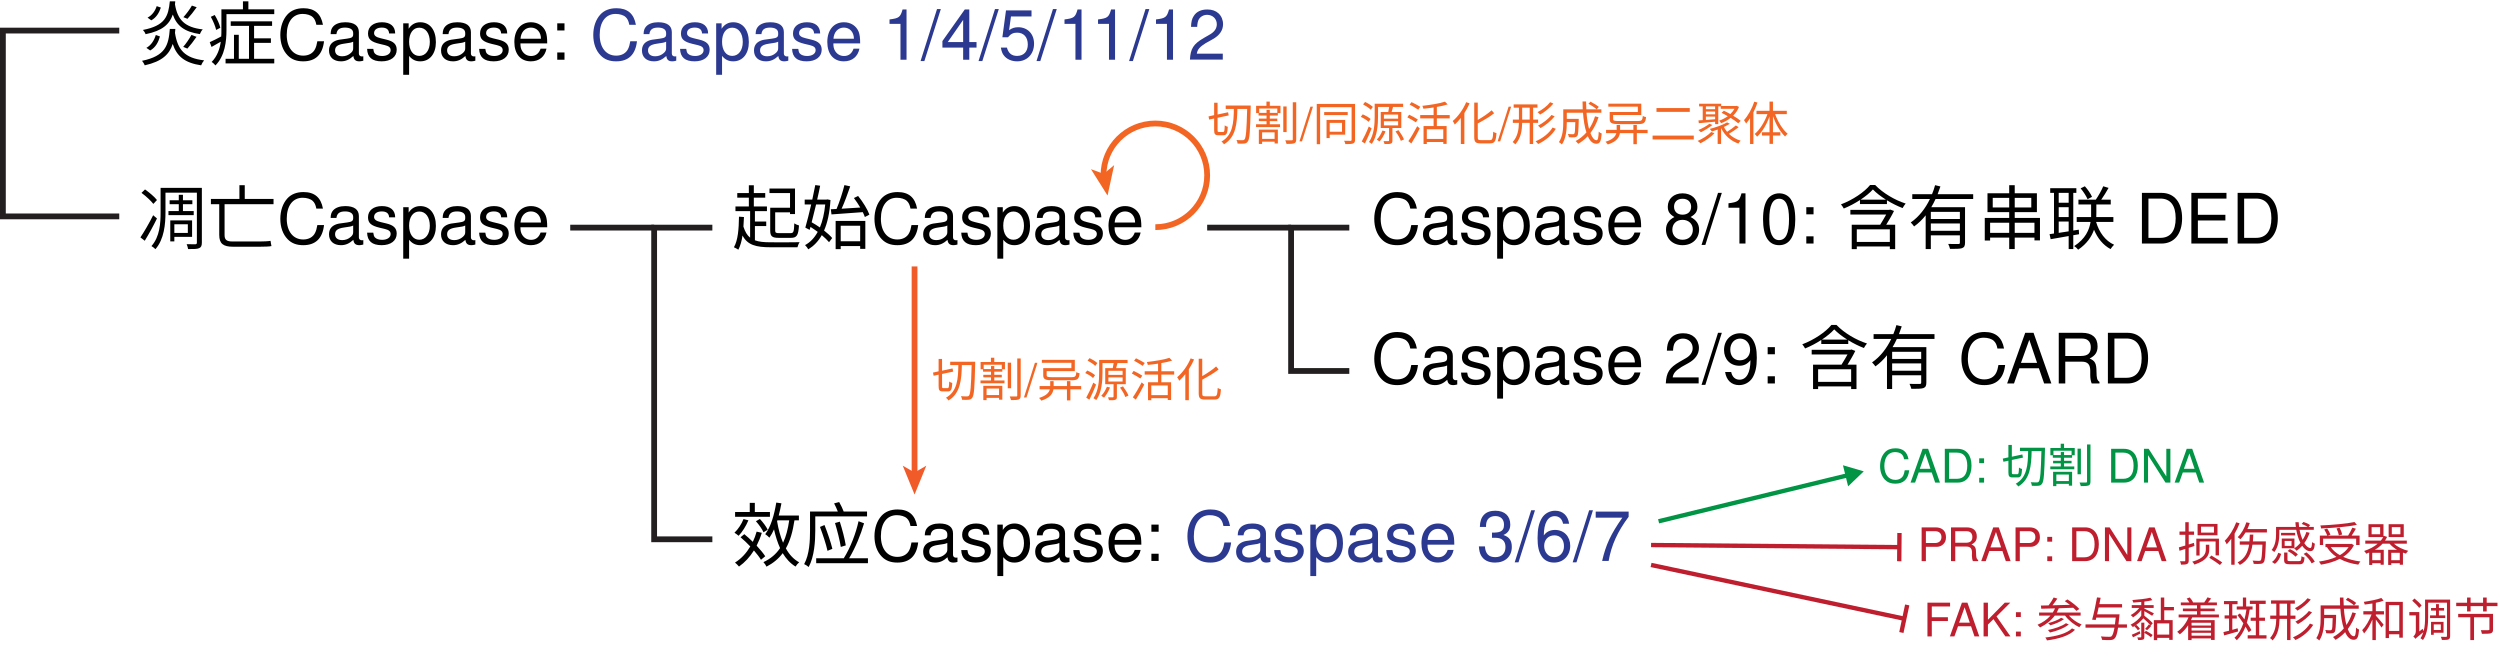
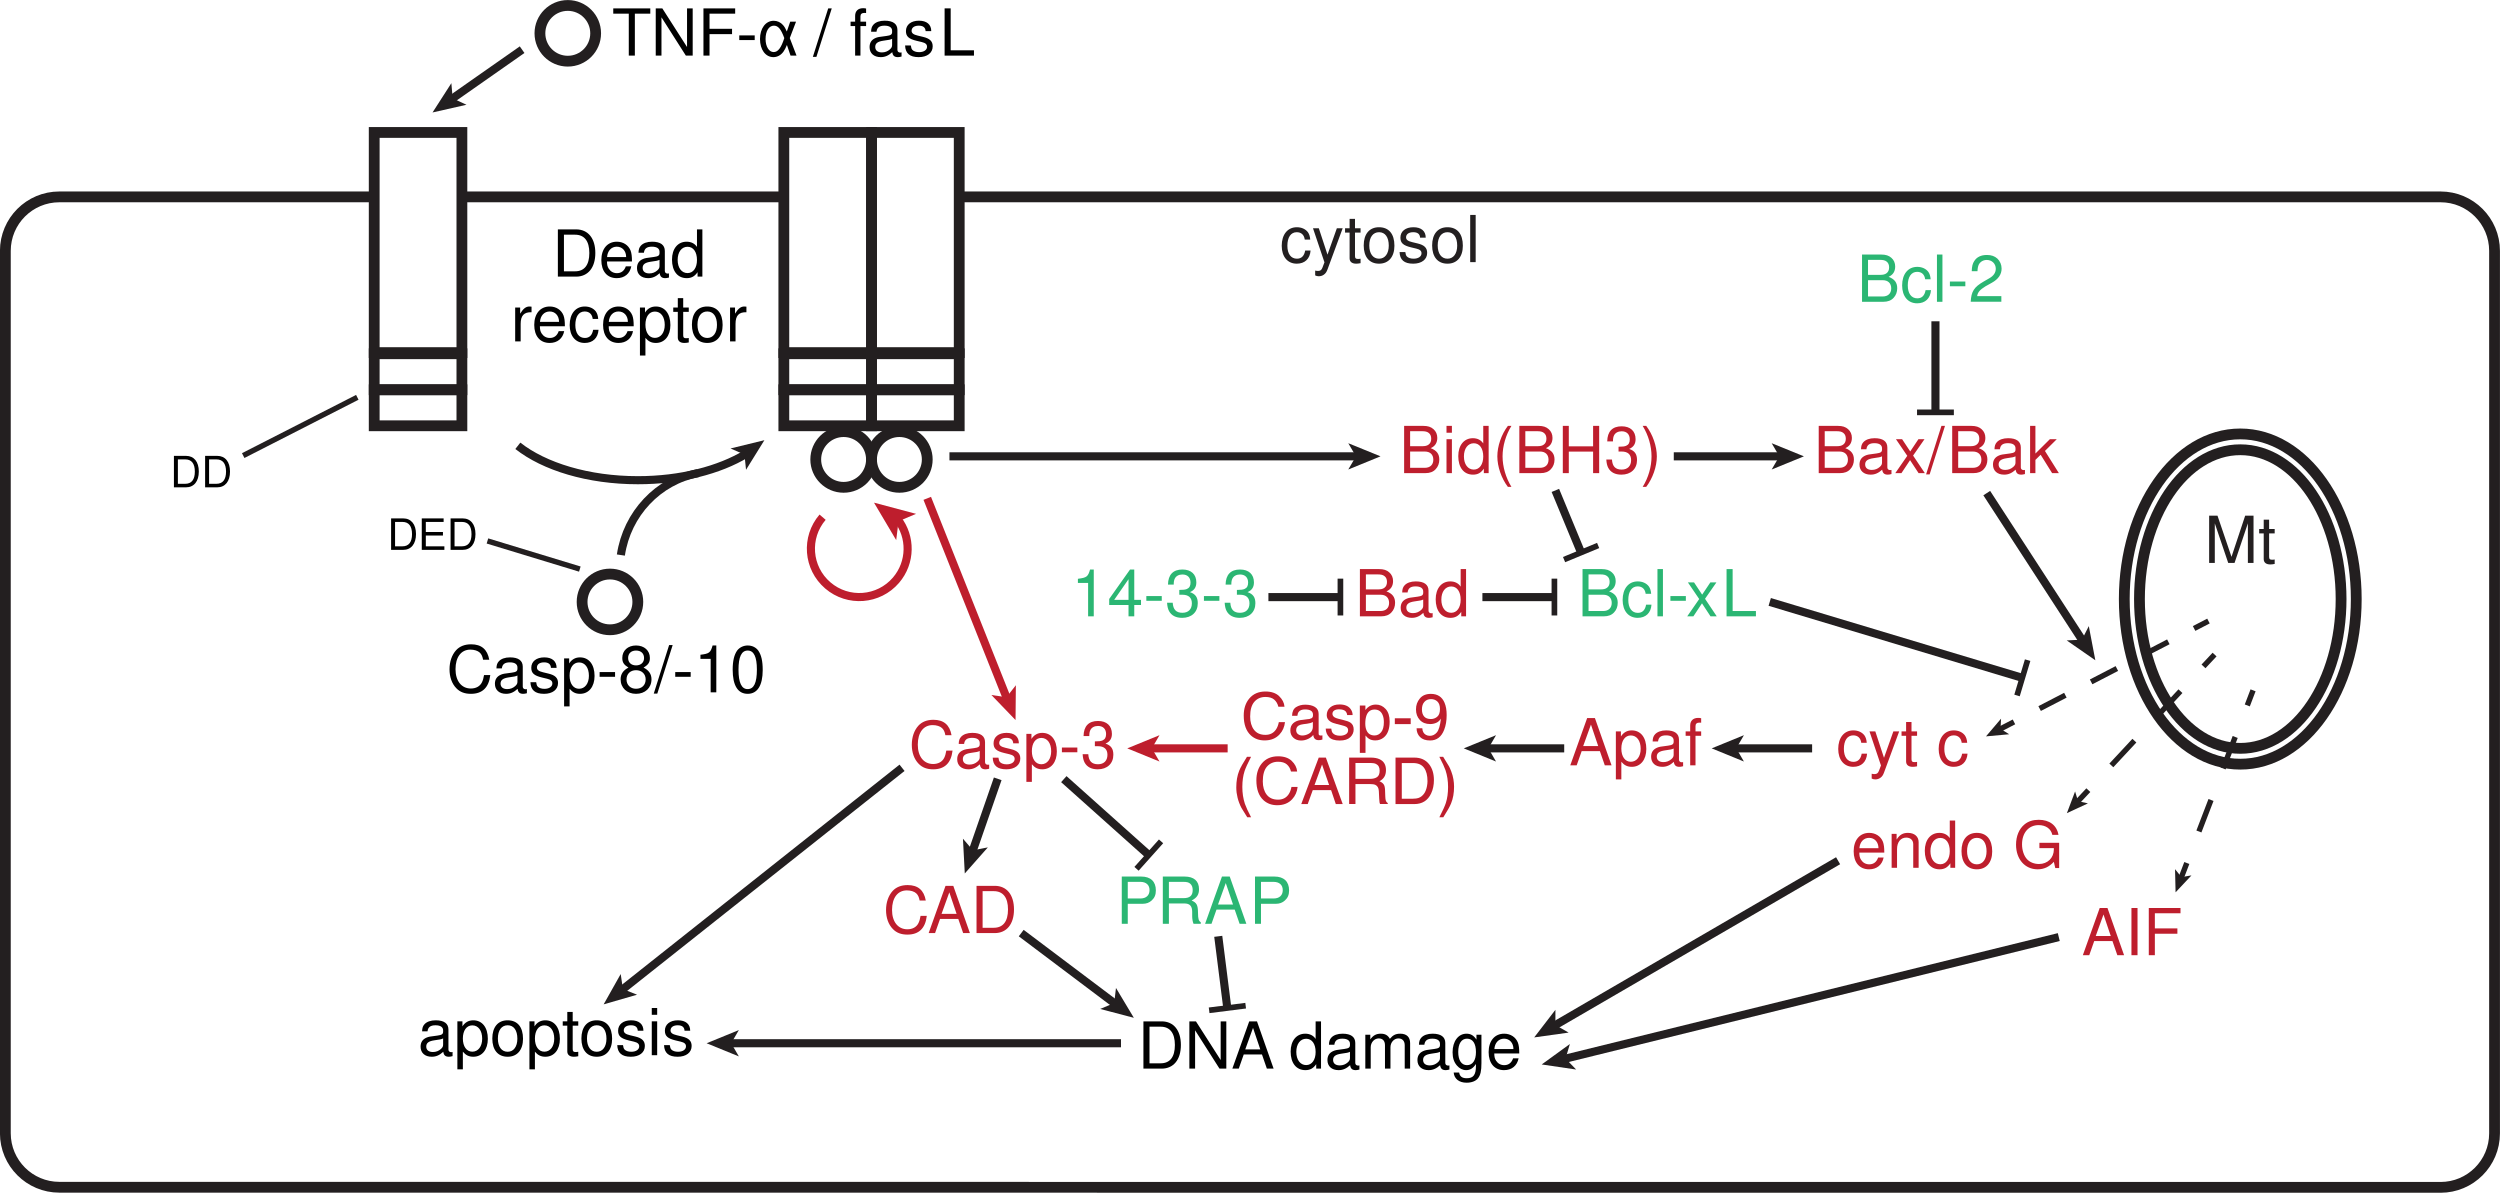
- <svg xmlns="http://www.w3.org/2000/svg" id="Layer_1" data-name="Layer 1" viewBox="0 0 431.63 113.72">
+ <svg xmlns="http://www.w3.org/2000/svg" id="Layer_1" data-name="Layer 1" viewBox="0 0 462.98 220.89">
  <defs>
    <style>
      .cls-1 {
-         letter-spacing: -.07em;
-       }
- 
-       .cls-1, .cls-2 {
-         fill: #2b3990;
-       }
- 
-       .cls-1, .cls-2, .cls-3, .cls-4 {
+         font-size: 8px;
+       }
+ 
+       .cls-1, .cls-2, .cls-3, .cls-4, .cls-5 {
        font-family: Helvetica, Helvetica;
      }

-       .cls-5, .cls-6, .cls-7 {
-         font-size: 8px;
-       }
- 
-       .cls-5, .cls-8 {
-         fill: #009444;
-       }
- 
-       .cls-3 {
-         letter-spacing: -.05em;
-       }
- 
-       .cls-9, .cls-6 {
-         fill: #f26522;
-       }
- 
-       .cls-10 {
-         fill: #f15a29;
-       }
- 
-       .cls-11, .cls-7 {
-         fill: #be1e2d;
-       }
- 
-       .cls-12 {
-         font-family: SimHei, SimHei;
-       }
- 
-       .cls-13 {
-         font-size: 12px;
-       }
- 
-       .cls-14 {
-         stroke: #f15a29;
-       }
- 
-       .cls-14, .cls-15, .cls-16, .cls-17, .cls-18 {
+       .cls-6 {
+         stroke: #be1e2d;
+       }
+ 
+       .cls-6, .cls-7 {
+         stroke-width: 1.5px;
+       }
+ 
+       .cls-6, .cls-7, .cls-8, .cls-9, .cls-10, .cls-11, .cls-12 {
        fill: none;
        stroke-miterlimit: 10;
      }

+       .cls-7, .cls-8, .cls-9, .cls-10, .cls-11, .cls-12 {
+         stroke: #231f20;
+       }
+ 
+       .cls-2, .cls-3, .cls-4, .cls-5 {
+         font-size: 12px;
+       }
+ 
+       .cls-13 {
+         letter-spacing: -.04em;
+       }
+ 
+       .cls-8 {
+         stroke-dasharray: 6.26 6.26;
+       }
+ 
+       .cls-14, .cls-4 {
+         fill: #231f20;
+       }
+ 
+       .cls-9 {
+         stroke-dasharray: 6.25 6.25;
+       }
+ 
      .cls-15 {
-         stroke: #f26522;
-       }
- 
-       .cls-16 {
-         stroke: #be1e2d;
-       }
- 
-       .cls-16, .cls-17 {
-         stroke-width: .75px;
+         letter-spacing: -.02em;
+       }
+ 
+       .cls-16, .cls-5 {
+         fill: #be1e2d;
+       }
+ 
+       .cls-3 {
+         fill: #2bb673;
+       }
+ 
+       .cls-10 {
+         stroke-width: 2px;
      }

      .cls-17 {
-         stroke: #009444;
-       }
- 
-       .cls-18 {
-         stroke: #231f20;
+         letter-spacing: -.05em;
+       }
+ 
+       .cls-12 {
+         stroke-dasharray: 5.37 5.37;
      }
    </style>
  </defs>
-   <text class="cls-13" transform="translate(23.82 10.31)">
-     <tspan class="cls-12" x="0" y="0">炎症</tspan>
-     <tspan class="cls-4" x="24" y="0">Caspase: </tspan>
-     <tspan class="cls-2" x="78.03" y="0">Caspase 1/4/5/</tspan>
-     <tspan class="cls-1" x="158.75" y="0">1</tspan>
-     <tspan class="cls-2" x="164.54" y="0">1/12</tspan>
-   </text>
-   <text class="cls-6" transform="translate(160.85 68.47)">
-     <tspan class="cls-12" x="0" y="0">切割</tspan>
-     <tspan class="cls-4" x="16" y="0">/</tspan>
-     <tspan class="cls-12" x="18.22" y="0">异源活化</tspan>
-   </text>
-   <text class="cls-6" transform="translate(208.42 24.24)">
-     <tspan class="cls-12" x="0" y="0">切割</tspan>
-     <tspan class="cls-4" x="16" y="0">/</tspan>
-     <tspan class="cls-12" x="18.22" y="0">同源活化</tspan>
-     <tspan class="cls-4" x="50.22" y="0">/</tspan>
-     <tspan class="cls-12" x="52.45" y="0">形成异二聚体</tspan>
-   </text>
-   <text class="cls-13" transform="translate(23.82 42.05)">
-     <tspan class="cls-12" x="0" y="0">凋亡</tspan>
-     <tspan class="cls-4" x="24" y="0">Caspase</tspan>
-   </text>
-   <text class="cls-13" transform="translate(126.4 42.05)">
-     <tspan class="cls-12" x="0" y="0">起始</tspan>
-     <tspan class="cls-4" x="24" y="0">Caspase</tspan>
-   </text>
-   <text class="cls-13" transform="translate(236.69 42.05)">
-     <tspan class="cls-4" x="0" y="0">Caspase 8/10: </tspan>
-     <tspan class="cls-12" x="80.72" y="0">含有串联</tspan>
-     <tspan class="cls-4" x="128.72" y="0" xml:space="preserve"> DED</tspan>
-   </text>
-   <text class="cls-13" transform="translate(236.69 66.21)">
-     <tspan class="cls-4" x="0" y="0">Caspase 2/9: </tspan>
-     <tspan class="cls-12" x="74.04" y="0">含有</tspan>
-     <tspan class="cls-4" x="98.04" y="0" xml:space="preserve"> CARD</tspan>
-   </text>
-   <text class="cls-13" transform="translate(126.4 96.85)">
-     <tspan class="cls-12" x="0" y="0">效应</tspan>
-     <tspan class="cls-4" x="24" y="0">Caspase: </tspan>
-     <tspan class="cls-2" x="78.03" y="0">Caspase 3/6/7</tspan>
-   </text>
-   <text class="cls-5" transform="translate(324.21 83.32)">
-     <tspan class="cls-4" x="0" y="0">CAD: </tspan>
-     <tspan class="cls-12" x="21.34" y="0">切割</tspan>
-     <tspan class="cls-4" x="37.34" y="0" xml:space="preserve"> DN</tspan>
-     <tspan class="cls-3" x="51.11" y="0">A</tspan>
-   </text>
-   <text class="cls-7" transform="translate(331.04 96.88)">
-     <tspan class="cls-4" x="0" y="0">PRAP: DN</tspan>
-     <tspan class="cls-3" x="37.79" y="0">A</tspan>
-     <tspan class="cls-4" x="42.68" y="0"> </tspan>
-     <tspan class="cls-12" x="44.91" y="0">损伤感受器</tspan>
-   </text>
-   <text class="cls-7" transform="translate(332.06 109.88)">
-     <tspan class="cls-3" x="0" y="0">F</tspan>
-     <tspan class="cls-4" x="4.45" y="0">AK: </tspan>
-     <tspan class="cls-12" x="19.57" y="0">参与黏着斑形成和调节</tspan>
-   </text>
-   <polyline class="cls-18" points="20.59 37.36 .5 37.36 .5 5.28 20.59 5.28" />
-   <polyline class="cls-18" points="122.99 93.11 112.94 93.11 112.94 39.3 122.99 39.3" />
-   <line class="cls-18" x1="112.94" y1="39.3" x2="98.45" y2="39.3" />
-   <polyline class="cls-18" points="232.96 64.05 222.91 64.05 222.91 39.3 232.96 39.3" />
-   <line class="cls-18" x1="222.91" y1="39.3" x2="208.42" y2="39.3" />
-   <g>
-     <line class="cls-14" x1="157.9" y1="46" x2="157.9" y2="81.85" />
-     <polygon class="cls-10" points="157.9 85.38 155.86 80.4 157.9 81.58 159.93 80.4 157.9 85.38" />
-   </g>
-   <g>
-     <path class="cls-15" d="M190.52,30.3s0-.02,0-.03c0-4.95,4.01-8.95,8.95-8.95s8.95,4.01,8.95,8.95-4.01,8.95-8.95,8.95" />
-     <polygon class="cls-9" points="191.22 33.76 192.36 28.51 190.56 30.02 188.36 29.21 191.22 33.76" />
-   </g>
-   <g>
-     <line class="cls-17" x1="286.36" y1="90" x2="319.17" y2="82.02" />
-     <polygon class="cls-8" points="319.08 83.97 321.78 81.38 318.19 80.33 319.08 83.97" />
-   </g>
-   <g>
-     <line class="cls-16" x1="285.06" y1="97.54" x2="328.81" y2="106.83" />
-     <rect class="cls-11" x="326.37" y="106.46" width="4.87" height=".75" transform="translate(155.97 406.26) rotate(-78.01)" />
-   </g>
-   <g>
-     <line class="cls-16" x1="285.06" y1="94.1" x2="327.94" y2="94.47" />
-     <rect class="cls-11" x="325.5" y="94.09" width="4.88" height=".75" transform="translate(230.66 421.58) rotate(-89.51)" />
+   <ellipse class="cls-10" cx="414.88" cy="110.94" rx="21.48" ry="30.58" />
+   <ellipse class="cls-10" cx="414.88" cy="110.94" rx="18.67" ry="27.65" />
+   <text class="cls-5" transform="translate(168.28 142.19)">
+     <tspan x="0" y="0">Casp-3</tspan>
+   </text>
+   <text class="cls-2" transform="translate(210.69 197.9)">
+     <tspan x="0" y="0">DN</tspan>
+     <tspan class="cls-17" x="17.33" y="0">A</tspan>
+     <tspan x="24.68" y="0" xml:space="preserve"> damage</tspan>
+   </text>
+   <text class="cls-4" transform="translate(236.99 48.55)">
+     <tspan x="0" y="0">cytosol</tspan>
+   </text>
+   <text class="cls-4" transform="translate(408.21 104.25)">
+     <tspan x="0" y="0">Mt</tspan>
+   </text>
+   <text class="cls-2" transform="translate(77.39 195.42)">
+     <tspan x="0" y="0">apoptosis</tspan>
+   </text>
+   <text class="cls-2" transform="translate(82.67 128.21)">
+     <tspan x="0" y="0">Casp-8/-10</tspan>
+   </text>
+   <text class="cls-2" transform="translate(102.25 51.23)">
+     <tspan x="0" y="0">Dead</tspan>
+     <tspan x="-7.67" y="12">receptor</tspan>
+   </text>
+   <text class="cls-1" transform="translate(31.49 90.25)">
+     <tspan x="0" y="0">DD</tspan>
+   </text>
+   <text class="cls-1" transform="translate(71.71 101.83)">
+     <tspan x="0" y="0">DED</tspan>
+   </text>
+   <text class="cls-2" transform="translate(113.32 10.3)">
+     <tspan x="0" y="0">TNF-α / fas</tspan>
+     <tspan class="cls-13" x="60.66" y="0">L</tspan>
+   </text>
+   <g>
+     <path class="cls-16" d="M236.88,128.92c.6.57.94,1.23,1,1.96h-1.14c-.13-.55-.39-.99-.77-1.32s-.92-.49-1.62-.49c-.85,0-1.53.3-2.05.89s-.78,1.51-.78,2.74c0,1.01.24,1.83.71,2.45s1.17.94,2.11.94c.86,0,1.51-.33,1.96-.99.24-.35.42-.8.53-1.37h1.14c-.1.91-.44,1.67-1.01,2.28-.68.74-1.61,1.11-2.77,1.11-1,0-1.84-.3-2.52-.91-.89-.8-1.34-2.04-1.34-3.71,0-1.27.34-2.31,1.01-3.12.73-.88,1.73-1.32,3.01-1.32,1.09,0,1.94.29,2.54.86Z" />
+     <path class="cls-16" d="M242.6,133.1c.24-.03.4-.13.49-.3.05-.09.07-.23.07-.4,0-.36-.13-.62-.38-.78s-.62-.24-1.1-.24c-.55,0-.94.15-1.17.45-.13.16-.21.41-.25.73h-.98c.02-.77.27-1.31.75-1.61s1.04-.45,1.68-.45c.74,0,1.34.14,1.8.42.46.28.69.72.69,1.31v3.62c0,.11.02.2.07.26s.14.1.28.1c.05,0,.1,0,.16,0s.12-.01.19-.03v.78c-.16.05-.29.08-.38.09s-.2.02-.35.02c-.36,0-.63-.13-.79-.39-.09-.14-.15-.33-.18-.58-.21.28-.52.53-.93.73s-.85.31-1.33.31c-.58,0-1.06-.18-1.43-.53s-.55-.8-.55-1.33c0-.58.18-1.03.54-1.35s.84-.52,1.43-.59l1.68-.21ZM240.38,135.95c.22.18.49.26.79.26.37,0,.73-.09,1.08-.26.59-.29.88-.75.88-1.4v-.85c-.13.08-.29.15-.5.21s-.4.09-.6.12l-.64.08c-.38.05-.67.13-.86.24-.32.18-.49.48-.49.88,0,.3.11.54.33.72Z" />
+     <path class="cls-16" d="M246.54,134.93c.03.35.12.62.26.81.27.34.73.51,1.38.51.39,0,.73-.08,1.03-.25s.45-.43.45-.79c0-.27-.12-.47-.36-.62-.15-.09-.45-.19-.9-.3l-.84-.21c-.54-.13-.93-.28-1.18-.45-.45-.29-.68-.68-.68-1.18,0-.59.21-1.07.64-1.44s1-.55,1.73-.55c.95,0,1.63.28,2.04.83.26.35.39.73.38,1.14h-1c-.02-.24-.1-.46-.25-.65-.24-.28-.66-.42-1.26-.42-.4,0-.7.08-.91.23s-.31.35-.31.6c0,.27.13.49.4.66.16.1.39.18.69.26l.7.17c.76.18,1.27.36,1.52.53.41.27.62.69.62,1.27s-.21,1.04-.64,1.45-1.07.61-1.94.61c-.93,0-1.59-.21-1.98-.64s-.6-.95-.62-1.57h1.01Z" />
+     <path class="cls-16" d="M251.83,130.66h1.03v.83c.21-.29.44-.51.69-.66.36-.23.77-.35,1.25-.35.71,0,1.31.27,1.81.82s.74,1.32.74,2.33c0,1.37-.36,2.34-1.07,2.93-.45.37-.98.56-1.58.56-.47,0-.87-.1-1.19-.31-.19-.12-.4-.32-.63-.6v3.21h-1.05v-8.75ZM255.79,135.58c.33-.41.49-1.03.49-1.85,0-.5-.07-.93-.22-1.29-.27-.69-.77-1.04-1.5-1.04s-1.23.37-1.5,1.1c-.14.39-.22.89-.22,1.49,0,.48.07.9.22,1.24.27.65.77.97,1.5.97.49,0,.9-.21,1.23-.62Z" />
+     <path class="cls-16" d="M258.31,133.02h2.94v1.08h-2.94v-1.08Z" />
+     <path class="cls-16" d="M263.4,134.88c.03.58.26.98.67,1.21.21.12.46.18.73.18.5,0,.93-.21,1.29-.63s.61-1.27.76-2.56c-.23.37-.52.63-.87.78s-.72.23-1.12.23c-.81,0-1.45-.25-1.92-.76s-.71-1.15-.71-1.95.23-1.43.7-2.01,1.15-.87,2.06-.87c1.22,0,2.07.55,2.53,1.65.26.61.39,1.36.39,2.27,0,1.03-.15,1.94-.46,2.73-.51,1.32-1.38,1.98-2.6,1.98-.82,0-1.44-.21-1.87-.64s-.64-.97-.64-1.62h1.07ZM266.15,132.74c.35-.28.52-.76.52-1.44,0-.62-.16-1.08-.47-1.38s-.71-.45-1.19-.45c-.52,0-.92.17-1.23.52s-.45.81-.45,1.39c0,.55.13.98.4,1.3s.69.48,1.27.48c.42,0,.8-.14,1.15-.41Z" />
+     <path class="cls-16" d="M231.69,140.15c-.61,1.19-1.01,2.07-1.2,2.63-.28.86-.42,1.84-.42,2.96s.16,2.17.47,3.11c.2.58.58,1.41,1.15,2.5h-.71c-.57-.89-.92-1.46-1.06-1.71s-.29-.58-.45-1c-.22-.58-.37-1.2-.46-1.85-.04-.34-.06-.66-.06-.97,0-1.16.18-2.19.54-3.09.23-.57.71-1.43,1.44-2.58h.73Z" />
+     <path class="cls-16" d="M239.22,140.92c.6.57.94,1.23,1,1.96h-1.14c-.13-.55-.39-.99-.77-1.32s-.92-.49-1.62-.49c-.85,0-1.53.3-2.05.89s-.78,1.51-.78,2.74c0,1.01.24,1.83.71,2.45s1.17.94,2.11.94c.86,0,1.51-.33,1.96-.99.24-.35.42-.8.53-1.37h1.14c-.1.91-.44,1.67-1.01,2.28-.68.74-1.61,1.11-2.77,1.11-1,0-1.84-.3-2.52-.91-.89-.8-1.34-2.04-1.34-3.71,0-1.27.34-2.31,1.01-3.12.73-.88,1.73-1.32,3.01-1.32,1.09,0,1.94.29,2.54.86Z" />
+     <path class="cls-16" d="M244.22,140.3h1.32l3.12,8.61h-1.28l-.87-2.58h-3.4l-.93,2.58h-1.2l3.24-8.61ZM246.14,145.38l-1.31-3.8-1.39,3.8h2.7Z" />
+     <path class="cls-16" d="M249.86,140.3h3.98c.66,0,1.2.1,1.62.29.81.37,1.21,1.04,1.21,2.03,0,.52-.11.94-.32,1.27s-.51.59-.89.79c.34.14.59.32.76.54s.26.58.28,1.08l.04,1.15c.01.33.04.57.08.73.07.27.2.45.38.53v.19h-1.43c-.04-.07-.07-.17-.09-.29s-.04-.34-.06-.68l-.07-1.44c-.03-.56-.24-.94-.63-1.13-.22-.11-.57-.16-1.05-.16h-2.65v3.69h-1.17v-8.61ZM253.72,144.24c.55,0,.98-.11,1.3-.33s.48-.61.48-1.18c0-.61-.22-1.03-.67-1.25-.24-.12-.56-.18-.96-.18h-2.85v2.94h2.7Z" />
+     <path class="cls-16" d="M258.44,140.3h3.49c1.18,0,2.1.42,2.75,1.26.58.76.87,1.73.87,2.91,0,.91-.17,1.74-.52,2.48-.61,1.3-1.65,1.96-3.12,1.96h-3.47v-8.61ZM261.69,147.91c.39,0,.72-.04.97-.12.45-.15.82-.45,1.11-.88.23-.35.4-.79.5-1.34.06-.32.09-.62.09-.9,0-1.07-.21-1.89-.64-2.48s-1.11-.88-2.05-.88h-2.07v6.61h2.08Z" />
+     <path class="cls-16" d="M266.56,151.35c.62-1.21,1.02-2.09,1.2-2.65.27-.84.41-1.82.41-2.95s-.16-2.16-.47-3.1c-.2-.58-.58-1.41-1.15-2.5h.71c.6.96.97,1.55,1.09,1.78s.26.53.41.93c.19.49.32.97.4,1.45s.12.94.12,1.38c0,1.16-.18,2.19-.55,3.09-.23.58-.71,1.44-1.44,2.57h-.73Z" />
+   </g>
+   <text class="cls-5" transform="translate(340.05 141.73)">
+     <tspan x="0" y="0">cyt c</tspan>
+   </text>
+   <text class="cls-5" transform="translate(290.6 141.73)">
+     <tspan x="0" y="0">Apaf</tspan>
+   </text>
+   <text class="cls-5" transform="translate(163.51 172.8)">
+     <tspan x="0" y="0">CAD</tspan>
+   </text>
+   <text class="cls-3" transform="translate(206.65 171.08)">
+     <tspan x="0" y="0">PRA</tspan>
+     <tspan class="cls-15" x="24.67" y="0">P</tspan>
+   </text>
+   <text class="cls-5" transform="translate(342.8 160.71)">
+     <tspan x="0" y="0">endo G</tspan>
+   </text>
+   <text class="cls-5" transform="translate(385.52 176.9)">
+     <tspan x="0" y="0">AIF</tspan>
+   </text>
+   <text class="cls-5" transform="translate(259.08 87.62)">
+     <tspan x="0" y="0">Bid(BH3)</tspan>
+   </text>
+   <text class="cls-3" transform="translate(343.88 55.89)">
+     <tspan x="0" y="0">Bcl-2</tspan>
+   </text>
+   <text class="cls-5" transform="translate(335.86 87.62)">
+     <tspan x="0" y="0">Bax/Bak</tspan>
+   </text>
+   <text class="cls-3" transform="translate(292.12 114.14)">
+     <tspan x="0" y="0">Bcl-x</tspan>
+     <tspan class="cls-13" x="26.67" y="0">L</tspan>
+   </text>
+   <text class="cls-5" transform="translate(250.89 114.14)">
+     <tspan x="0" y="0">Bad</tspan>
+   </text>
+   <g>
+     <path class="cls-6" d="M166.2,96.12c2.57,3.29,2.55,8.04-.27,11.33-3.22,3.75-8.87,4.19-12.63.96s-4.19-8.87-.96-12.63" />
+     <polygon class="cls-16" points="161.86 93.09 165.97 100.03 166.4 96.53 169.65 95.16 161.86 93.09" />
+   </g>
+   <path class="cls-10" d="M177.63,36.46h274.34c5.52,0,10,4.48,10,10v163.43c0,5.52-4.48,10-10,10l-440.98-.02c-5.52,0-10-4.48-10-10V46.46c0-5.52,4.48-10,10-10h58.3" />
+   <line class="cls-10" x1="85.53" y1="36.46" x2="145.16" y2="36.46" />
+   <rect class="cls-10" x="69.3" y="24.53" width="16.24" height="40.77" />
+   <rect class="cls-10" x="69.3" y="65.51" width="16.24" height="6.67" />
+   <rect class="cls-10" x="69.3" y="72.18" width="16.24" height="6.67" />
+   <rect class="cls-10" x="145.16" y="24.53" width="16.24" height="40.77" />
+   <rect class="cls-10" x="145.16" y="65.51" width="16.24" height="6.67" />
+   <rect class="cls-10" x="145.16" y="72.18" width="16.24" height="6.67" />
+   <rect class="cls-10" x="161.4" y="24.53" width="16.24" height="40.77" />
+   <rect class="cls-10" x="161.4" y="65.51" width="16.24" height="6.67" />
+   <rect class="cls-10" x="161.4" y="72.18" width="16.24" height="6.67" />
+   <circle class="cls-10" cx="105.15" cy="6.17" r="5.16" />
+   <circle class="cls-10" cx="156.23" cy="85.09" r="5.16" />
+   <circle class="cls-10" cx="112.96" cy="111.47" r="5.16" />
+   <circle class="cls-10" cx="166.56" cy="85.09" r="5.16" />
+   <g>
+     <line class="cls-7" x1="96.69" y1="9.2" x2="83.57" y2="18.39" />
+     <polygon class="cls-14" points="80.1 20.83 83.59 15.4 83.83 18.21 86.39 19.4 80.1 20.83" />
+   </g>
+   <line class="cls-11" x1="66.17" y1="73.58" x2="45.04" y2="84.37" />
+   <line class="cls-11" x1="107.38" y1="105.39" x2="90.27" y2="100.18" />
+   <g>
+     <path class="cls-7" d="M138.17,84.06c-4.95,2.99-12.09,4.87-20.04,4.87-9.21,0-17.34-2.52-22.23-6.37" />
+     <polygon class="cls-14" points="141.56 81.52 135.29 83.05 137.87 84.19 138.16 87 141.56 81.52" />
+   </g>
+   <path class="cls-7" d="M114.98,102.79c1.15-7.67,6.92-13.77,14.3-15.17" />
+   <g>
+     <line class="cls-7" x1="175.83" y1="84.51" x2="251.43" y2="84.51" />
+     <polygon class="cls-14" points="255.66 84.51 249.69 86.95 251.11 84.51 249.69 82.08 255.66 84.51" />
+   </g>
+   <g>
+     <line class="cls-11" x1="408.99" y1="115.01" x2="406.33" y2="116.39" />
+     <line class="cls-12" x1="401.56" y1="118.86" x2="375.35" y2="132.45" />
+     <line class="cls-11" x1="372.97" y1="133.69" x2="370.3" y2="135.07" />
+     <polygon class="cls-14" points="367.79 136.37 370.58 133.09 370.49 134.97 372.08 135.98 367.79 136.37" />
+   </g>
+   <g>
+     <line class="cls-11" x1="410.12" y1="121.22" x2="408.07" y2="123.41" />
+     <line class="cls-8" x1="403.8" y1="128" x2="388.87" y2="144.04" />
+     <line class="cls-11" x1="386.74" y1="146.33" x2="384.69" y2="148.52" />
+     <polygon class="cls-14" points="382.77 150.59 384.29 146.57 384.84 148.37 386.67 148.78 382.77 150.59" />
+   </g>
+   <g>
+     <line class="cls-11" x1="417.25" y1="127.84" x2="416.18" y2="130.64" />
+     <line class="cls-9" x1="413.94" y1="136.48" x2="406.1" y2="156.9" />
+     <line class="cls-11" x1="404.98" y1="159.82" x2="403.91" y2="162.62" />
+     <polygon class="cls-14" points="402.9 165.25 402.8 160.96 403.98 162.42 405.84 162.12 402.9 165.25" />
+   </g>
+   <g>
+     <line class="cls-7" x1="309.97" y1="84.51" x2="329.83" y2="84.51" />
+     <polygon class="cls-14" points="334.07 84.51 328.1 86.95 329.52 84.51 328.1 82.08 334.07 84.51" />
+   </g>
+   <g>
+     <line class="cls-7" x1="335.59" y1="138.59" x2="321.23" y2="138.59" />
+     <polygon class="cls-14" points="316.99 138.59 322.96 136.15 321.54 138.59 322.96 141.03 316.99 138.59" />
+   </g>
+   <g>
+     <line class="cls-7" x1="367.93" y1="91.32" x2="385.73" y2="118.73" />
+     <polygon class="cls-14" points="388.04 122.28 382.74 118.6 385.56 118.46 386.83 115.95 388.04 122.28" />
+   </g>
+   <g>
+     <line class="cls-7" x1="358.43" y1="59.5" x2="358.43" y2="76.37" />
+     <rect class="cls-14" x="355.02" y="75.84" width="6.82" height="1.05" />
+   </g>
+   <g>
+     <line class="cls-7" x1="327.74" y1="111.47" x2="374.54" y2="125.54" />
+     <rect class="cls-14" x="371.13" y="125.01" width="6.83" height="1.05" transform="translate(146.48 448.08) rotate(-73.27)" />
+   </g>
+   <g>
+     <line class="cls-7" x1="288.04" y1="90.82" x2="292.8" y2="102.31" />
+     <rect class="cls-14" x="289.39" y="101.78" width="6.83" height="1.05" transform="translate(-16.86 119.86) rotate(-22.5)" />
+   </g>
+   <g>
+     <line class="cls-7" x1="274.53" y1="110.58" x2="287.87" y2="110.58" />
+     <rect class="cls-14" x="287.34" y="107.16" width="1.05" height="6.82" />
+   </g>
+   <g>
+     <line class="cls-7" x1="197.01" y1="144.29" x2="212.75" y2="158.36" />
+     <rect class="cls-14" x="209.34" y="157.83" width="6.82" height="1.05" transform="translate(-47.1 211.45) rotate(-48.21)" />
+   </g>
+   <g>
+     <line class="cls-7" x1="225.61" y1="173.4" x2="227.29" y2="186.69" />
+     <rect class="cls-14" x="223.88" y="186.17" width="6.82" height="1.05" transform="translate(-21.62 29.98) rotate(-7.21)" />
+   </g>
+   <text class="cls-3" transform="translate(198.4 114.14)">
+     <tspan x="0" y="0">14-3-3</tspan>
+   </text>
+   <g>
+     <line class="cls-7" x1="234.9" y1="110.58" x2="248.23" y2="110.58" />
+     <rect class="cls-14" x="247.71" y="107.16" width="1.05" height="6.82" />
+   </g>
+   <g>
+     <line class="cls-7" x1="289.68" y1="138.59" x2="275.32" y2="138.59" />
+     <polygon class="cls-14" points="271.08 138.59 277.05 136.15 275.64 138.59 277.05 141.03 271.08 138.59" />
+   </g>
+   <g>
+     <line class="cls-7" x1="184.77" y1="144.23" x2="180.07" y2="157.76" />
+     <polygon class="cls-14" points="178.67 161.76 178.33 155.32 180.17 157.46 182.94 156.93 178.67 161.76" />
+   </g>
+   <g>
+     <line class="cls-7" x1="189.12" y1="172.8" x2="206.59" y2="185.95" />
+     <polygon class="cls-14" points="209.98 188.49 203.74 186.85 206.34 185.76 206.67 182.96 209.98 188.49" />
+   </g>
+   <g>
+     <line class="cls-7" x1="167.05" y1="142.19" x2="115.11" y2="183.37" />
+     <polygon class="cls-14" points="111.79 186 114.95 180.38 115.36 183.18 117.98 184.21 111.79 186" />
+   </g>
+   <g>
+     <line class="cls-7" x1="207.6" y1="193.2" x2="135.1" y2="193.2" />
+     <polygon class="cls-14" points="130.86 193.2 136.83 190.76 135.41 193.2 136.83 195.64 130.86 193.2" />
+   </g>
+   <g>
+     <line class="cls-7" x1="340.4" y1="159.4" x2="287.78" y2="189.99" />
+     <polygon class="cls-14" points="284.12 192.12 288.05 187.01 288.05 189.83 290.5 191.23 284.12 192.12" />
+   </g>
+   <g>
+     <line class="cls-7" x1="381.27" y1="173.54" x2="289.63" y2="196.12" />
+     <polygon class="cls-14" points="285.51 197.13 290.73 193.34 289.93 196.04 291.89 198.07 285.51 197.13" />
+   </g>
+   <g>
+     <line class="cls-6" x1="227.35" y1="138.59" x2="212.99" y2="138.59" />
+     <polygon class="cls-16" points="208.76 138.59 214.73 136.15 213.31 138.59 214.73 141.03 208.76 138.59" />
+   </g>
+   <g>
+     <line class="cls-6" x1="171.72" y1="92.29" x2="186.5" y2="129.42" />
+     <polygon class="cls-16" points="188.07 133.35 183.6 128.71 186.39 129.12 188.13 126.9 188.07 133.35" />
  </g>
</svg>
